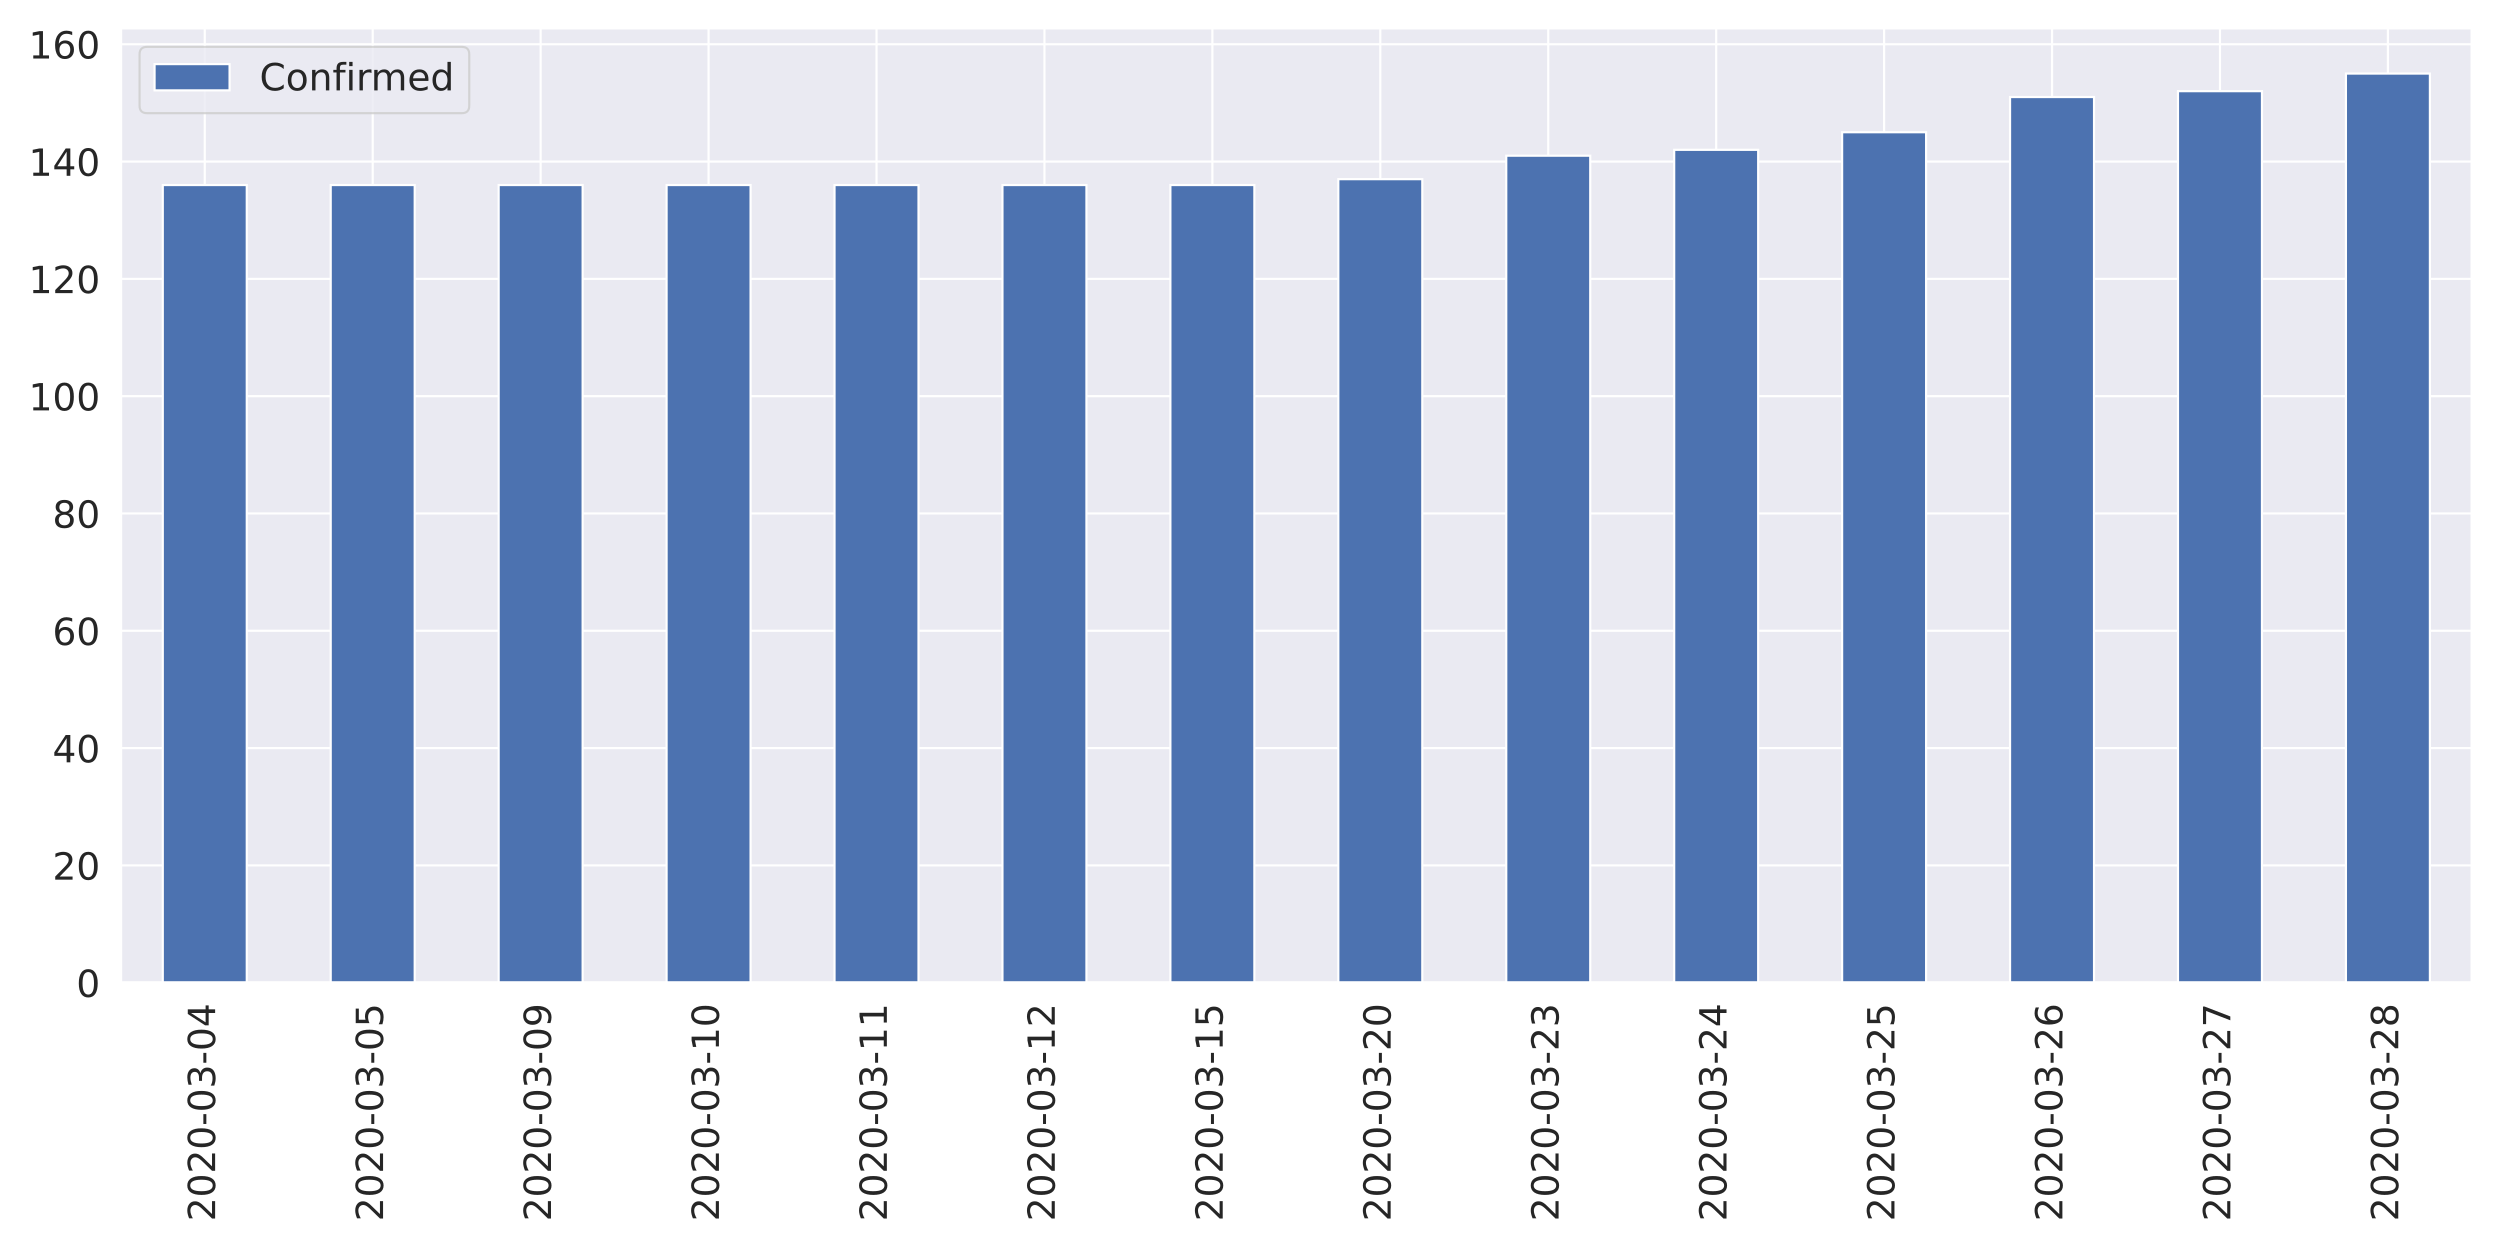
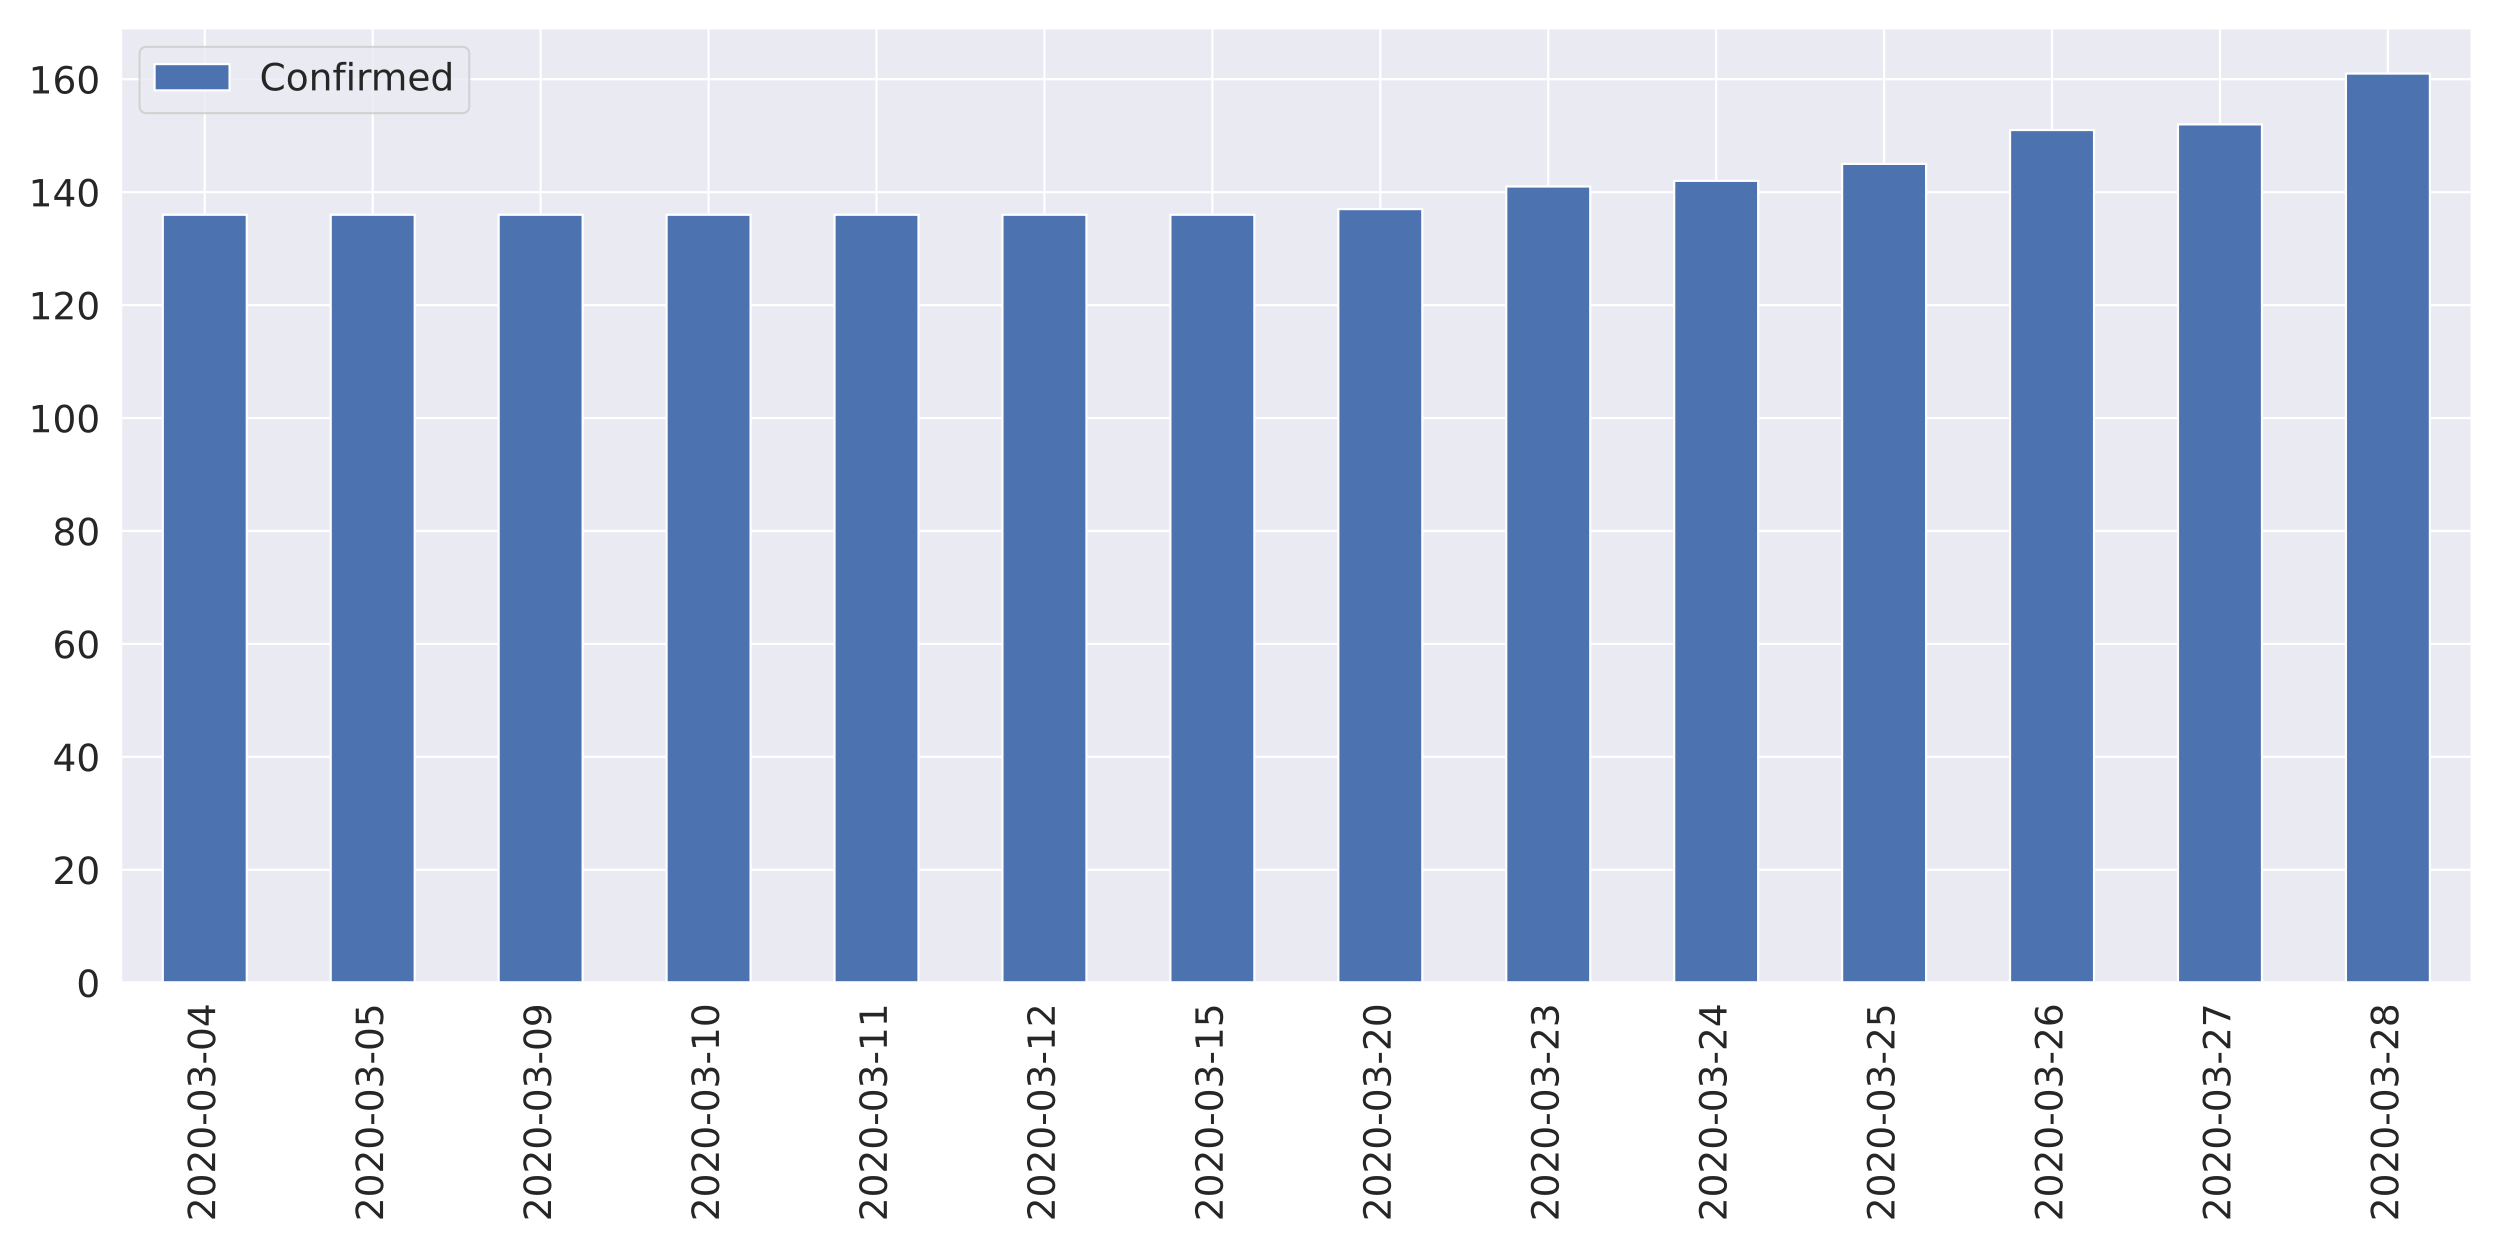
<svg xmlns="http://www.w3.org/2000/svg" xmlns:xlink="http://www.w3.org/1999/xlink" height="576pt" version="1.1" viewBox="0 0 1152 576" width="1152pt">
  <defs>
    <style type="text/css">
*{stroke-linecap:butt;stroke-linejoin:round;}
  </style>
  </defs>
  <g id="figure_1">
    <g id="patch_1">
      <path d="M 0 576  L 1152 576  L 1152 0  L 0 0  z " style="fill:#ffffff;" />
    </g>
    <g id="axes_1">
      <g id="patch_2">
        <path d="M 55.67 452.83  L 1139.04 452.83  L 1139.04 12.96  L 55.67 12.96  z " style="fill:#eaeaf2;" />
      </g>
      <g id="matplotlib.axis_1">
        <g id="xtick_1">
          <g id="line2d_1">
            <path clip-path="url(#p32ae984a57)" d="M 94.362 452.83  L 94.362 12.96  " style="fill:none;stroke:#ffffff;stroke-linecap:round;" />
          </g>
          <g id="text_1">
            <defs>
              <path d="M 19.188 8.297  L 53.609 8.297  L 53.609 0  L 7.328 0  L 7.328 8.297  Q 12.938 14.109 22.625 23.891  Q 32.328 33.688 34.812 36.531  Q 39.547 41.844 41.422 45.531  Q 43.312 49.219 43.312 52.781  Q 43.312 58.594 39.234 62.25  Q 35.156 65.922 28.609 65.922  Q 23.969 65.922 18.812 64.312  Q 13.672 62.703 7.812 59.422  L 7.812 69.391  Q 13.766 71.781 18.938 73  Q 24.125 74.219 28.422 74.219  Q 39.75 74.219 46.484 68.547  Q 53.219 62.891 53.219 53.422  Q 53.219 48.922 51.531 44.891  Q 49.859 40.875 45.406 35.406  Q 44.188 33.984 37.641 27.219  Q 31.109 20.453 19.188 8.297  z " id="DejaVuSans-50" />
              <path d="M 31.781 66.406  Q 24.172 66.406 20.328 58.906  Q 16.5 51.422 16.5 36.375  Q 16.5 21.391 20.328 13.891  Q 24.172 6.391 31.781 6.391  Q 39.453 6.391 43.281 13.891  Q 47.125 21.391 47.125 36.375  Q 47.125 51.422 43.281 58.906  Q 39.453 66.406 31.781 66.406  z M 31.781 74.219  Q 44.047 74.219 50.516 64.516  Q 56.984 54.828 56.984 36.375  Q 56.984 17.969 50.516 8.266  Q 44.047 -1.422 31.781 -1.422  Q 19.531 -1.422 13.062 8.266  Q 6.594 17.969 6.594 36.375  Q 6.594 54.828 13.062 64.516  Q 19.531 74.219 31.781 74.219  z " id="DejaVuSans-48" />
              <path d="M 4.891 31.391  L 31.203 31.391  L 31.203 23.391  L 4.891 23.391  z " id="DejaVuSans-45" />
              <path d="M 40.578 39.312  Q 47.656 37.797 51.625 33  Q 55.609 28.219 55.609 21.188  Q 55.609 10.406 48.188 4.484  Q 40.766 -1.422 27.094 -1.422  Q 22.516 -1.422 17.656 -0.516  Q 12.797 0.391 7.625 2.203  L 7.625 11.719  Q 11.719 9.328 16.594 8.109  Q 21.484 6.891 26.812 6.891  Q 36.078 6.891 40.938 10.547  Q 45.797 14.203 45.797 21.188  Q 45.797 27.641 41.281 31.266  Q 36.766 34.906 28.719 34.906  L 20.219 34.906  L 20.219 43.016  L 29.109 43.016  Q 36.375 43.016 40.234 45.922  Q 44.094 48.828 44.094 54.297  Q 44.094 59.906 40.109 62.906  Q 36.141 65.922 28.719 65.922  Q 24.656 65.922 20.016 65.031  Q 15.375 64.156 9.812 62.312  L 9.812 71.094  Q 15.438 72.656 20.344 73.438  Q 25.25 74.219 29.594 74.219  Q 40.828 74.219 47.359 69.109  Q 53.906 64.016 53.906 55.328  Q 53.906 49.266 50.438 45.094  Q 46.969 40.922 40.578 39.312  z " id="DejaVuSans-51" />
              <path d="M 37.797 64.312  L 12.891 25.391  L 37.797 25.391  z M 35.203 72.906  L 47.609 72.906  L 47.609 25.391  L 58.016 25.391  L 58.016 17.188  L 47.609 17.188  L 47.609 0  L 37.797 0  L 37.797 17.188  L 4.891 17.188  L 4.891 26.703  z " id="DejaVuSans-52" />
            </defs>
            <g style="fill:#262626;" transform="translate(99.12999 562.7538)rotate(-90)scale(0.1728 -0.1728)">
              <use xlink:href="#DejaVuSans-50" />
              <use x="63.623" xlink:href="#DejaVuSans-48" />
              <use x="127.246" xlink:href="#DejaVuSans-50" />
              <use x="190.869" xlink:href="#DejaVuSans-48" />
              <use x="254.492" xlink:href="#DejaVuSans-45" />
              <use x="290.576" xlink:href="#DejaVuSans-48" />
              <use x="354.199" xlink:href="#DejaVuSans-51" />
              <use x="417.822" xlink:href="#DejaVuSans-45" />
              <use x="453.906" xlink:href="#DejaVuSans-48" />
              <use x="517.529" xlink:href="#DejaVuSans-52" />
            </g>
          </g>
        </g>
        <g id="xtick_2">
          <g id="line2d_2">
            <path clip-path="url(#p32ae984a57)" d="M 171.745 452.83  L 171.745 12.96  " style="fill:none;stroke:#ffffff;stroke-linecap:round;" />
          </g>
          <g id="text_2">
            <defs>
              <path d="M 10.797 72.906  L 49.516 72.906  L 49.516 64.594  L 19.828 64.594  L 19.828 46.734  Q 21.969 47.469 24.109 47.828  Q 26.266 48.188 28.422 48.188  Q 40.625 48.188 47.75 41.5  Q 54.891 34.812 54.891 23.391  Q 54.891 11.625 47.562 5.094  Q 40.234 -1.422 26.906 -1.422  Q 22.312 -1.422 17.547 -0.641  Q 12.797 0.141 7.719 1.703  L 7.719 11.625  Q 12.109 9.234 16.797 8.062  Q 21.484 6.891 26.703 6.891  Q 35.156 6.891 40.078 11.328  Q 45.016 15.766 45.016 23.391  Q 45.016 31 40.078 35.438  Q 35.156 39.891 26.703 39.891  Q 22.75 39.891 18.812 39.016  Q 14.891 38.141 10.797 36.281  z " id="DejaVuSans-53" />
            </defs>
            <g style="fill:#262626;" transform="translate(176.5136 562.7538)rotate(-90)scale(0.1728 -0.1728)">
              <use xlink:href="#DejaVuSans-50" />
              <use x="63.623" xlink:href="#DejaVuSans-48" />
              <use x="127.246" xlink:href="#DejaVuSans-50" />
              <use x="190.869" xlink:href="#DejaVuSans-48" />
              <use x="254.492" xlink:href="#DejaVuSans-45" />
              <use x="290.576" xlink:href="#DejaVuSans-48" />
              <use x="354.199" xlink:href="#DejaVuSans-51" />
              <use x="417.822" xlink:href="#DejaVuSans-45" />
              <use x="453.906" xlink:href="#DejaVuSans-48" />
              <use x="517.529" xlink:href="#DejaVuSans-53" />
            </g>
          </g>
        </g>
        <g id="xtick_3">
          <g id="line2d_3">
            <path clip-path="url(#p32ae984a57)" d="M 249.129 452.83  L 249.129 12.96  " style="fill:none;stroke:#ffffff;stroke-linecap:round;" />
          </g>
          <g id="text_3">
            <defs>
              <path d="M 10.984 1.516  L 10.984 10.5  Q 14.703 8.734 18.5 7.812  Q 22.312 6.891 25.984 6.891  Q 35.75 6.891 40.891 13.453  Q 46.047 20.016 46.781 33.406  Q 43.953 29.203 39.594 26.953  Q 35.25 24.703 29.984 24.703  Q 19.047 24.703 12.672 31.312  Q 6.297 37.938 6.297 49.422  Q 6.297 60.641 12.938 67.422  Q 19.578 74.219 30.609 74.219  Q 43.266 74.219 49.922 64.516  Q 56.594 54.828 56.594 36.375  Q 56.594 19.141 48.406 8.859  Q 40.234 -1.422 26.422 -1.422  Q 22.703 -1.422 18.891 -0.688  Q 15.094 0.047 10.984 1.516  z M 30.609 32.422  Q 37.25 32.422 41.125 36.953  Q 45.016 41.5 45.016 49.422  Q 45.016 57.281 41.125 61.844  Q 37.25 66.406 30.609 66.406  Q 23.969 66.406 20.094 61.844  Q 16.219 57.281 16.219 49.422  Q 16.219 41.5 20.094 36.953  Q 23.969 32.422 30.609 32.422  z " id="DejaVuSans-57" />
            </defs>
            <g style="fill:#262626;" transform="translate(253.8971 562.7538)rotate(-90)scale(0.1728 -0.1728)">
              <use xlink:href="#DejaVuSans-50" />
              <use x="63.623" xlink:href="#DejaVuSans-48" />
              <use x="127.246" xlink:href="#DejaVuSans-50" />
              <use x="190.869" xlink:href="#DejaVuSans-48" />
              <use x="254.492" xlink:href="#DejaVuSans-45" />
              <use x="290.576" xlink:href="#DejaVuSans-48" />
              <use x="354.199" xlink:href="#DejaVuSans-51" />
              <use x="417.822" xlink:href="#DejaVuSans-45" />
              <use x="453.906" xlink:href="#DejaVuSans-48" />
              <use x="517.529" xlink:href="#DejaVuSans-57" />
            </g>
          </g>
        </g>
        <g id="xtick_4">
          <g id="line2d_4">
            <path clip-path="url(#p32ae984a57)" d="M 326.512 452.83  L 326.512 12.96  " style="fill:none;stroke:#ffffff;stroke-linecap:round;" />
          </g>
          <g id="text_4">
            <defs>
              <path d="M 12.406 8.297  L 28.516 8.297  L 28.516 63.922  L 10.984 60.406  L 10.984 69.391  L 28.422 72.906  L 38.281 72.906  L 38.281 8.297  L 54.391 8.297  L 54.391 0  L 12.406 0  z " id="DejaVuSans-49" />
            </defs>
            <g style="fill:#262626;" transform="translate(331.2807 562.7538)rotate(-90)scale(0.1728 -0.1728)">
              <use xlink:href="#DejaVuSans-50" />
              <use x="63.623" xlink:href="#DejaVuSans-48" />
              <use x="127.246" xlink:href="#DejaVuSans-50" />
              <use x="190.869" xlink:href="#DejaVuSans-48" />
              <use x="254.492" xlink:href="#DejaVuSans-45" />
              <use x="290.576" xlink:href="#DejaVuSans-48" />
              <use x="354.199" xlink:href="#DejaVuSans-51" />
              <use x="417.822" xlink:href="#DejaVuSans-45" />
              <use x="453.906" xlink:href="#DejaVuSans-49" />
              <use x="517.529" xlink:href="#DejaVuSans-48" />
            </g>
          </g>
        </g>
        <g id="xtick_5">
          <g id="line2d_5">
            <path clip-path="url(#p32ae984a57)" d="M 403.896 452.83  L 403.896 12.96  " style="fill:none;stroke:#ffffff;stroke-linecap:round;" />
          </g>
          <g id="text_5">
            <g style="fill:#262626;" transform="translate(408.6643 562.7538)rotate(-90)scale(0.1728 -0.1728)">
              <use xlink:href="#DejaVuSans-50" />
              <use x="63.623" xlink:href="#DejaVuSans-48" />
              <use x="127.246" xlink:href="#DejaVuSans-50" />
              <use x="190.869" xlink:href="#DejaVuSans-48" />
              <use x="254.492" xlink:href="#DejaVuSans-45" />
              <use x="290.576" xlink:href="#DejaVuSans-48" />
              <use x="354.199" xlink:href="#DejaVuSans-51" />
              <use x="417.822" xlink:href="#DejaVuSans-45" />
              <use x="453.906" xlink:href="#DejaVuSans-49" />
              <use x="517.529" xlink:href="#DejaVuSans-49" />
            </g>
          </g>
        </g>
        <g id="xtick_6">
          <g id="line2d_6">
            <path clip-path="url(#p32ae984a57)" d="M 481.28 452.83  L 481.28 12.96  " style="fill:none;stroke:#ffffff;stroke-linecap:round;" />
          </g>
          <g id="text_6">
            <g style="fill:#262626;" transform="translate(486.0478 562.7538)rotate(-90)scale(0.1728 -0.1728)">
              <use xlink:href="#DejaVuSans-50" />
              <use x="63.623" xlink:href="#DejaVuSans-48" />
              <use x="127.246" xlink:href="#DejaVuSans-50" />
              <use x="190.869" xlink:href="#DejaVuSans-48" />
              <use x="254.492" xlink:href="#DejaVuSans-45" />
              <use x="290.576" xlink:href="#DejaVuSans-48" />
              <use x="354.199" xlink:href="#DejaVuSans-51" />
              <use x="417.822" xlink:href="#DejaVuSans-45" />
              <use x="453.906" xlink:href="#DejaVuSans-49" />
              <use x="517.529" xlink:href="#DejaVuSans-50" />
            </g>
          </g>
        </g>
        <g id="xtick_7">
          <g id="line2d_7">
            <path clip-path="url(#p32ae984a57)" d="M 558.663 452.83  L 558.663 12.96  " style="fill:none;stroke:#ffffff;stroke-linecap:round;" />
          </g>
          <g id="text_7">
            <g style="fill:#262626;" transform="translate(563.4314 562.7538)rotate(-90)scale(0.1728 -0.1728)">
              <use xlink:href="#DejaVuSans-50" />
              <use x="63.623" xlink:href="#DejaVuSans-48" />
              <use x="127.246" xlink:href="#DejaVuSans-50" />
              <use x="190.869" xlink:href="#DejaVuSans-48" />
              <use x="254.492" xlink:href="#DejaVuSans-45" />
              <use x="290.576" xlink:href="#DejaVuSans-48" />
              <use x="354.199" xlink:href="#DejaVuSans-51" />
              <use x="417.822" xlink:href="#DejaVuSans-45" />
              <use x="453.906" xlink:href="#DejaVuSans-49" />
              <use x="517.529" xlink:href="#DejaVuSans-53" />
            </g>
          </g>
        </g>
        <g id="xtick_8">
          <g id="line2d_8">
            <path clip-path="url(#p32ae984a57)" d="M 636.047 452.83  L 636.047 12.96  " style="fill:none;stroke:#ffffff;stroke-linecap:round;" />
          </g>
          <g id="text_8">
            <g style="fill:#262626;" transform="translate(640.815 562.7538)rotate(-90)scale(0.1728 -0.1728)">
              <use xlink:href="#DejaVuSans-50" />
              <use x="63.623" xlink:href="#DejaVuSans-48" />
              <use x="127.246" xlink:href="#DejaVuSans-50" />
              <use x="190.869" xlink:href="#DejaVuSans-48" />
              <use x="254.492" xlink:href="#DejaVuSans-45" />
              <use x="290.576" xlink:href="#DejaVuSans-48" />
              <use x="354.199" xlink:href="#DejaVuSans-51" />
              <use x="417.822" xlink:href="#DejaVuSans-45" />
              <use x="453.906" xlink:href="#DejaVuSans-50" />
              <use x="517.529" xlink:href="#DejaVuSans-48" />
            </g>
          </g>
        </g>
        <g id="xtick_9">
          <g id="line2d_9">
            <path clip-path="url(#p32ae984a57)" d="M 713.43 452.83  L 713.43 12.96  " style="fill:none;stroke:#ffffff;stroke-linecap:round;" />
          </g>
          <g id="text_9">
            <g style="fill:#262626;" transform="translate(718.1986 562.7538)rotate(-90)scale(0.1728 -0.1728)">
              <use xlink:href="#DejaVuSans-50" />
              <use x="63.623" xlink:href="#DejaVuSans-48" />
              <use x="127.246" xlink:href="#DejaVuSans-50" />
              <use x="190.869" xlink:href="#DejaVuSans-48" />
              <use x="254.492" xlink:href="#DejaVuSans-45" />
              <use x="290.576" xlink:href="#DejaVuSans-48" />
              <use x="354.199" xlink:href="#DejaVuSans-51" />
              <use x="417.822" xlink:href="#DejaVuSans-45" />
              <use x="453.906" xlink:href="#DejaVuSans-50" />
              <use x="517.529" xlink:href="#DejaVuSans-51" />
            </g>
          </g>
        </g>
        <g id="xtick_10">
          <g id="line2d_10">
            <path clip-path="url(#p32ae984a57)" d="M 790.814 452.83  L 790.814 12.96  " style="fill:none;stroke:#ffffff;stroke-linecap:round;" />
          </g>
          <g id="text_10">
            <g style="fill:#262626;" transform="translate(795.5821 562.7538)rotate(-90)scale(0.1728 -0.1728)">
              <use xlink:href="#DejaVuSans-50" />
              <use x="63.623" xlink:href="#DejaVuSans-48" />
              <use x="127.246" xlink:href="#DejaVuSans-50" />
              <use x="190.869" xlink:href="#DejaVuSans-48" />
              <use x="254.492" xlink:href="#DejaVuSans-45" />
              <use x="290.576" xlink:href="#DejaVuSans-48" />
              <use x="354.199" xlink:href="#DejaVuSans-51" />
              <use x="417.822" xlink:href="#DejaVuSans-45" />
              <use x="453.906" xlink:href="#DejaVuSans-50" />
              <use x="517.529" xlink:href="#DejaVuSans-52" />
            </g>
          </g>
        </g>
        <g id="xtick_11">
          <g id="line2d_11">
            <path clip-path="url(#p32ae984a57)" d="M 868.197 452.83  L 868.197 12.96  " style="fill:none;stroke:#ffffff;stroke-linecap:round;" />
          </g>
          <g id="text_11">
            <g style="fill:#262626;" transform="translate(872.9657 562.7538)rotate(-90)scale(0.1728 -0.1728)">
              <use xlink:href="#DejaVuSans-50" />
              <use x="63.623" xlink:href="#DejaVuSans-48" />
              <use x="127.246" xlink:href="#DejaVuSans-50" />
              <use x="190.869" xlink:href="#DejaVuSans-48" />
              <use x="254.492" xlink:href="#DejaVuSans-45" />
              <use x="290.576" xlink:href="#DejaVuSans-48" />
              <use x="354.199" xlink:href="#DejaVuSans-51" />
              <use x="417.822" xlink:href="#DejaVuSans-45" />
              <use x="453.906" xlink:href="#DejaVuSans-50" />
              <use x="517.529" xlink:href="#DejaVuSans-53" />
            </g>
          </g>
        </g>
        <g id="xtick_12">
          <g id="line2d_12">
            <path clip-path="url(#p32ae984a57)" d="M 945.581 452.83  L 945.581 12.96  " style="fill:none;stroke:#ffffff;stroke-linecap:round;" />
          </g>
          <g id="text_12">
            <defs>
              <path d="M 33.016 40.375  Q 26.375 40.375 22.484 35.828  Q 18.609 31.297 18.609 23.391  Q 18.609 15.531 22.484 10.953  Q 26.375 6.391 33.016 6.391  Q 39.656 6.391 43.531 10.953  Q 47.406 15.531 47.406 23.391  Q 47.406 31.297 43.531 35.828  Q 39.656 40.375 33.016 40.375  z M 52.594 71.297  L 52.594 62.312  Q 48.875 64.062 45.094 64.984  Q 41.312 65.922 37.594 65.922  Q 27.828 65.922 22.672 59.328  Q 17.531 52.734 16.797 39.406  Q 19.672 43.656 24.016 45.922  Q 28.375 48.188 33.594 48.188  Q 44.578 48.188 50.953 41.516  Q 57.328 34.859 57.328 23.391  Q 57.328 12.156 50.688 5.359  Q 44.047 -1.422 33.016 -1.422  Q 20.359 -1.422 13.672 8.266  Q 6.984 17.969 6.984 36.375  Q 6.984 53.656 15.188 63.938  Q 23.391 74.219 37.203 74.219  Q 40.922 74.219 44.703 73.484  Q 48.484 72.75 52.594 71.297  z " id="DejaVuSans-54" />
            </defs>
            <g style="fill:#262626;" transform="translate(950.3493 562.7538)rotate(-90)scale(0.1728 -0.1728)">
              <use xlink:href="#DejaVuSans-50" />
              <use x="63.623" xlink:href="#DejaVuSans-48" />
              <use x="127.246" xlink:href="#DejaVuSans-50" />
              <use x="190.869" xlink:href="#DejaVuSans-48" />
              <use x="254.492" xlink:href="#DejaVuSans-45" />
              <use x="290.576" xlink:href="#DejaVuSans-48" />
              <use x="354.199" xlink:href="#DejaVuSans-51" />
              <use x="417.822" xlink:href="#DejaVuSans-45" />
              <use x="453.906" xlink:href="#DejaVuSans-50" />
              <use x="517.529" xlink:href="#DejaVuSans-54" />
            </g>
          </g>
        </g>
        <g id="xtick_13">
          <g id="line2d_13">
            <path clip-path="url(#p32ae984a57)" d="M 1022.965 452.83  L 1022.965 12.96  " style="fill:none;stroke:#ffffff;stroke-linecap:round;" />
          </g>
          <g id="text_13">
            <defs>
              <path d="M 8.203 72.906  L 55.078 72.906  L 55.078 68.703  L 28.609 0  L 18.312 0  L 43.219 64.594  L 8.203 64.594  z " id="DejaVuSans-55" />
            </defs>
            <g style="fill:#262626;" transform="translate(1027.733 562.7538)rotate(-90)scale(0.1728 -0.1728)">
              <use xlink:href="#DejaVuSans-50" />
              <use x="63.623" xlink:href="#DejaVuSans-48" />
              <use x="127.246" xlink:href="#DejaVuSans-50" />
              <use x="190.869" xlink:href="#DejaVuSans-48" />
              <use x="254.492" xlink:href="#DejaVuSans-45" />
              <use x="290.576" xlink:href="#DejaVuSans-48" />
              <use x="354.199" xlink:href="#DejaVuSans-51" />
              <use x="417.822" xlink:href="#DejaVuSans-45" />
              <use x="453.906" xlink:href="#DejaVuSans-50" />
              <use x="517.529" xlink:href="#DejaVuSans-55" />
            </g>
          </g>
        </g>
        <g id="xtick_14">
          <g id="line2d_14">
            <path clip-path="url(#p32ae984a57)" d="M 1100.348 452.83  L 1100.348 12.96  " style="fill:none;stroke:#ffffff;stroke-linecap:round;" />
          </g>
          <g id="text_14">
            <defs>
              <path d="M 31.781 34.625  Q 24.75 34.625 20.719 30.859  Q 16.703 27.094 16.703 20.516  Q 16.703 13.922 20.719 10.156  Q 24.75 6.391 31.781 6.391  Q 38.812 6.391 42.859 10.172  Q 46.922 13.969 46.922 20.516  Q 46.922 27.094 42.891 30.859  Q 38.875 34.625 31.781 34.625  z M 21.922 38.812  Q 15.578 40.375 12.031 44.719  Q 8.5 49.078 8.5 55.328  Q 8.5 64.062 14.719 69.141  Q 20.953 74.219 31.781 74.219  Q 42.672 74.219 48.875 69.141  Q 55.078 64.062 55.078 55.328  Q 55.078 49.078 51.531 44.719  Q 48 40.375 41.703 38.812  Q 48.828 37.156 52.797 32.312  Q 56.781 27.484 56.781 20.516  Q 56.781 9.906 50.312 4.234  Q 43.844 -1.422 31.781 -1.422  Q 19.734 -1.422 13.25 4.234  Q 6.781 9.906 6.781 20.516  Q 6.781 27.484 10.781 32.312  Q 14.797 37.156 21.922 38.812  z M 18.312 54.391  Q 18.312 48.734 21.844 45.562  Q 25.391 42.391 31.781 42.391  Q 38.141 42.391 41.719 45.562  Q 45.312 48.734 45.312 54.391  Q 45.312 60.062 41.719 63.234  Q 38.141 66.406 31.781 66.406  Q 25.391 66.406 21.844 63.234  Q 18.312 60.062 18.312 54.391  z " id="DejaVuSans-56" />
            </defs>
            <g style="fill:#262626;" transform="translate(1105.116 562.7538)rotate(-90)scale(0.1728 -0.1728)">
              <use xlink:href="#DejaVuSans-50" />
              <use x="63.623" xlink:href="#DejaVuSans-48" />
              <use x="127.246" xlink:href="#DejaVuSans-50" />
              <use x="190.869" xlink:href="#DejaVuSans-48" />
              <use x="254.492" xlink:href="#DejaVuSans-45" />
              <use x="290.576" xlink:href="#DejaVuSans-48" />
              <use x="354.199" xlink:href="#DejaVuSans-51" />
              <use x="417.822" xlink:href="#DejaVuSans-45" />
              <use x="453.906" xlink:href="#DejaVuSans-50" />
              <use x="517.529" xlink:href="#DejaVuSans-56" />
            </g>
          </g>
        </g>
      </g>
      <g id="matplotlib.axis_2">
        <g id="ytick_1">
          <g id="line2d_15">
            <path clip-path="url(#p32ae984a57)" d="M 55.67 452.83  L 1139.04 452.83  " style="fill:none;stroke:#ffffff;stroke-linecap:round;" />
          </g>
          <g id="text_15">
            <g style="fill:#262626;" transform="translate(35.1756 459.3951)scale(0.1728 -0.1728)">
              <use xlink:href="#DejaVuSans-48" />
            </g>
          </g>
        </g>
        <g id="ytick_2">
          <g id="line2d_16">
-             <path clip-path="url(#p32ae984a57)" d="M 55.67 398.775  L 1139.04 398.775  " style="fill:none;stroke:#ffffff;stroke-linecap:round;" />
+             <path clip-path="url(#p32ae984a57)" d="M 55.67 400.79  L 1139.04 400.79  " style="fill:none;stroke:#ffffff;stroke-linecap:round;" />
          </g>
          <g id="text_16">
-             <g style="fill:#262626;" transform="translate(24.1812 405.3404)scale(0.1728 -0.1728)">
+             <g style="fill:#262626;" transform="translate(24.1812 407.3548)scale(0.1728 -0.1728)">
              <use xlink:href="#DejaVuSans-50" />
              <use x="63.623" xlink:href="#DejaVuSans-48" />
            </g>
          </g>
        </g>
        <g id="ytick_3">
          <g id="line2d_17">
-             <path clip-path="url(#p32ae984a57)" d="M 55.67 344.721  L 1139.04 344.721  " style="fill:none;stroke:#ffffff;stroke-linecap:round;" />
+             <path clip-path="url(#p32ae984a57)" d="M 55.67 348.75  L 1139.04 348.75  " style="fill:none;stroke:#ffffff;stroke-linecap:round;" />
          </g>
          <g id="text_17">
-             <g style="fill:#262626;" transform="translate(24.1812 351.2857)scale(0.1728 -0.1728)">
+             <g style="fill:#262626;" transform="translate(24.1812 355.3146)scale(0.1728 -0.1728)">
              <use xlink:href="#DejaVuSans-52" />
              <use x="63.623" xlink:href="#DejaVuSans-48" />
            </g>
          </g>
        </g>
        <g id="ytick_4">
          <g id="line2d_18">
-             <path clip-path="url(#p32ae984a57)" d="M 55.67 290.666  L 1139.04 290.666  " style="fill:none;stroke:#ffffff;stroke-linecap:round;" />
+             <path clip-path="url(#p32ae984a57)" d="M 55.67 296.709  L 1139.04 296.709  " style="fill:none;stroke:#ffffff;stroke-linecap:round;" />
          </g>
          <g id="text_18">
-             <g style="fill:#262626;" transform="translate(24.1812 297.231)scale(0.1728 -0.1728)">
+             <g style="fill:#262626;" transform="translate(24.1812 303.2744)scale(0.1728 -0.1728)">
              <use xlink:href="#DejaVuSans-54" />
              <use x="63.623" xlink:href="#DejaVuSans-48" />
            </g>
          </g>
        </g>
        <g id="ytick_5">
          <g id="line2d_19">
-             <path clip-path="url(#p32ae984a57)" d="M 55.67 236.611  L 1139.04 236.611  " style="fill:none;stroke:#ffffff;stroke-linecap:round;" />
+             <path clip-path="url(#p32ae984a57)" d="M 55.67 244.669  L 1139.04 244.669  " style="fill:none;stroke:#ffffff;stroke-linecap:round;" />
          </g>
          <g id="text_19">
-             <g style="fill:#262626;" transform="translate(24.1812 243.1763)scale(0.1728 -0.1728)">
+             <g style="fill:#262626;" transform="translate(24.1812 251.2342)scale(0.1728 -0.1728)">
              <use xlink:href="#DejaVuSans-56" />
              <use x="63.623" xlink:href="#DejaVuSans-48" />
            </g>
          </g>
        </g>
        <g id="ytick_6">
          <g id="line2d_20">
-             <path clip-path="url(#p32ae984a57)" d="M 55.67 182.557  L 1139.04 182.557  " style="fill:none;stroke:#ffffff;stroke-linecap:round;" />
+             <path clip-path="url(#p32ae984a57)" d="M 55.67 192.629  L 1139.04 192.629  " style="fill:none;stroke:#ffffff;stroke-linecap:round;" />
          </g>
          <g id="text_20">
-             <g style="fill:#262626;" transform="translate(13.1868 189.1216)scale(0.1728 -0.1728)">
+             <g style="fill:#262626;" transform="translate(13.1868 199.1939)scale(0.1728 -0.1728)">
              <use xlink:href="#DejaVuSans-49" />
              <use x="63.623" xlink:href="#DejaVuSans-48" />
              <use x="127.246" xlink:href="#DejaVuSans-48" />
            </g>
          </g>
        </g>
        <g id="ytick_7">
          <g id="line2d_21">
-             <path clip-path="url(#p32ae984a57)" d="M 55.67 128.502  L 1139.04 128.502  " style="fill:none;stroke:#ffffff;stroke-linecap:round;" />
+             <path clip-path="url(#p32ae984a57)" d="M 55.67 140.589  L 1139.04 140.589  " style="fill:none;stroke:#ffffff;stroke-linecap:round;" />
          </g>
          <g id="text_21">
-             <g style="fill:#262626;" transform="translate(13.1868 135.0669)scale(0.1728 -0.1728)">
+             <g style="fill:#262626;" transform="translate(13.1868 147.1537)scale(0.1728 -0.1728)">
              <use xlink:href="#DejaVuSans-49" />
              <use x="63.623" xlink:href="#DejaVuSans-50" />
              <use x="127.246" xlink:href="#DejaVuSans-48" />
            </g>
          </g>
        </g>
        <g id="ytick_8">
          <g id="line2d_22">
-             <path clip-path="url(#p32ae984a57)" d="M 55.67 74.447  L 1139.04 74.447  " style="fill:none;stroke:#ffffff;stroke-linecap:round;" />
+             <path clip-path="url(#p32ae984a57)" d="M 55.67 88.548  L 1139.04 88.548  " style="fill:none;stroke:#ffffff;stroke-linecap:round;" />
          </g>
          <g id="text_22">
-             <g style="fill:#262626;" transform="translate(13.1868 81.01225)scale(0.1728 -0.1728)">
+             <g style="fill:#262626;" transform="translate(13.1868 95.11348)scale(0.1728 -0.1728)">
              <use xlink:href="#DejaVuSans-49" />
              <use x="63.623" xlink:href="#DejaVuSans-52" />
              <use x="127.246" xlink:href="#DejaVuSans-48" />
            </g>
          </g>
        </g>
        <g id="ytick_9">
          <g id="line2d_23">
-             <path clip-path="url(#p32ae984a57)" d="M 55.67 20.393  L 1139.04 20.393  " style="fill:none;stroke:#ffffff;stroke-linecap:round;" />
+             <path clip-path="url(#p32ae984a57)" d="M 55.67 36.508  L 1139.04 36.508  " style="fill:none;stroke:#ffffff;stroke-linecap:round;" />
          </g>
          <g id="text_23">
-             <g style="fill:#262626;" transform="translate(13.1868 26.95757)scale(0.1728 -0.1728)">
+             <g style="fill:#262626;" transform="translate(13.1868 43.07325)scale(0.1728 -0.1728)">
              <use xlink:href="#DejaVuSans-49" />
              <use x="63.623" xlink:href="#DejaVuSans-54" />
              <use x="127.246" xlink:href="#DejaVuSans-48" />
            </g>
          </g>
        </g>
      </g>
      <g id="patch_3">
-         <path clip-path="url(#p32ae984a57)" d="M 75.016 452.83  L 113.708 452.83  L 113.708 85.258  L 75.016 85.258  z " style="fill:#4c72b0;stroke:#ffffff;stroke-linejoin:miter;" />
+         <path clip-path="url(#p32ae984a57)" d="M 75.016 452.83  L 113.708 452.83  L 113.708 98.956  L 75.016 98.956  z " style="fill:#4c72b0;stroke:#ffffff;stroke-linejoin:miter;" />
      </g>
      <g id="patch_4">
-         <path clip-path="url(#p32ae984a57)" d="M 152.399 452.83  L 191.091 452.83  L 191.091 85.258  L 152.399 85.258  z " style="fill:#4c72b0;stroke:#ffffff;stroke-linejoin:miter;" />
+         <path clip-path="url(#p32ae984a57)" d="M 152.399 452.83  L 191.091 452.83  L 191.091 98.956  L 152.399 98.956  z " style="fill:#4c72b0;stroke:#ffffff;stroke-linejoin:miter;" />
      </g>
      <g id="patch_5">
-         <path clip-path="url(#p32ae984a57)" d="M 229.783 452.83  L 268.475 452.83  L 268.475 85.258  L 229.783 85.258  z " style="fill:#4c72b0;stroke:#ffffff;stroke-linejoin:miter;" />
+         <path clip-path="url(#p32ae984a57)" d="M 229.783 452.83  L 268.475 452.83  L 268.475 98.956  L 229.783 98.956  z " style="fill:#4c72b0;stroke:#ffffff;stroke-linejoin:miter;" />
      </g>
      <g id="patch_6">
-         <path clip-path="url(#p32ae984a57)" d="M 307.167 452.83  L 345.858 452.83  L 345.858 85.258  L 307.167 85.258  z " style="fill:#4c72b0;stroke:#ffffff;stroke-linejoin:miter;" />
+         <path clip-path="url(#p32ae984a57)" d="M 307.167 452.83  L 345.858 452.83  L 345.858 98.956  L 307.167 98.956  z " style="fill:#4c72b0;stroke:#ffffff;stroke-linejoin:miter;" />
      </g>
      <g id="patch_7">
-         <path clip-path="url(#p32ae984a57)" d="M 384.55 452.83  L 423.242 452.83  L 423.242 85.258  L 384.55 85.258  z " style="fill:#4c72b0;stroke:#ffffff;stroke-linejoin:miter;" />
+         <path clip-path="url(#p32ae984a57)" d="M 384.55 452.83  L 423.242 452.83  L 423.242 98.956  L 384.55 98.956  z " style="fill:#4c72b0;stroke:#ffffff;stroke-linejoin:miter;" />
      </g>
      <g id="patch_8">
-         <path clip-path="url(#p32ae984a57)" d="M 461.934 452.83  L 500.626 452.83  L 500.626 85.258  L 461.934 85.258  z " style="fill:#4c72b0;stroke:#ffffff;stroke-linejoin:miter;" />
+         <path clip-path="url(#p32ae984a57)" d="M 461.934 452.83  L 500.626 452.83  L 500.626 98.956  L 461.934 98.956  z " style="fill:#4c72b0;stroke:#ffffff;stroke-linejoin:miter;" />
      </g>
      <g id="patch_9">
-         <path clip-path="url(#p32ae984a57)" d="M 539.317 452.83  L 578.009 452.83  L 578.009 85.258  L 539.317 85.258  z " style="fill:#4c72b0;stroke:#ffffff;stroke-linejoin:miter;" />
+         <path clip-path="url(#p32ae984a57)" d="M 539.317 452.83  L 578.009 452.83  L 578.009 98.956  L 539.317 98.956  z " style="fill:#4c72b0;stroke:#ffffff;stroke-linejoin:miter;" />
      </g>
      <g id="patch_10">
-         <path clip-path="url(#p32ae984a57)" d="M 616.701 452.83  L 655.393 452.83  L 655.393 82.555  L 616.701 82.555  z " style="fill:#4c72b0;stroke:#ffffff;stroke-linejoin:miter;" />
+         <path clip-path="url(#p32ae984a57)" d="M 616.701 452.83  L 655.393 452.83  L 655.393 96.354  L 616.701 96.354  z " style="fill:#4c72b0;stroke:#ffffff;stroke-linejoin:miter;" />
      </g>
      <g id="patch_11">
-         <path clip-path="url(#p32ae984a57)" d="M 694.084 452.83  L 732.776 452.83  L 732.776 71.744  L 694.084 71.744  z " style="fill:#4c72b0;stroke:#ffffff;stroke-linejoin:miter;" />
+         <path clip-path="url(#p32ae984a57)" d="M 694.084 452.83  L 732.776 452.83  L 732.776 85.946  L 694.084 85.946  z " style="fill:#4c72b0;stroke:#ffffff;stroke-linejoin:miter;" />
      </g>
      <g id="patch_12">
-         <path clip-path="url(#p32ae984a57)" d="M 771.468 452.83  L 810.16 452.83  L 810.16 69.042  L 771.468 69.042  z " style="fill:#4c72b0;stroke:#ffffff;stroke-linejoin:miter;" />
+         <path clip-path="url(#p32ae984a57)" d="M 771.468 452.83  L 810.16 452.83  L 810.16 83.344  L 771.468 83.344  z " style="fill:#4c72b0;stroke:#ffffff;stroke-linejoin:miter;" />
      </g>
      <g id="patch_13">
-         <path clip-path="url(#p32ae984a57)" d="M 848.852 452.83  L 887.543 452.83  L 887.543 60.934  L 848.852 60.934  z " style="fill:#4c72b0;stroke:#ffffff;stroke-linejoin:miter;" />
+         <path clip-path="url(#p32ae984a57)" d="M 848.852 452.83  L 887.543 452.83  L 887.543 75.538  L 848.852 75.538  z " style="fill:#4c72b0;stroke:#ffffff;stroke-linejoin:miter;" />
      </g>
      <g id="patch_14">
-         <path clip-path="url(#p32ae984a57)" d="M 926.235 452.83  L 964.927 452.83  L 964.927 44.717  L 926.235 44.717  z " style="fill:#4c72b0;stroke:#ffffff;stroke-linejoin:miter;" />
+         <path clip-path="url(#p32ae984a57)" d="M 926.235 452.83  L 964.927 452.83  L 964.927 59.926  L 926.235 59.926  z " style="fill:#4c72b0;stroke:#ffffff;stroke-linejoin:miter;" />
      </g>
      <g id="patch_15">
-         <path clip-path="url(#p32ae984a57)" d="M 1003.619 452.83  L 1042.311 452.83  L 1042.311 42.014  L 1003.619 42.014  z " style="fill:#4c72b0;stroke:#ffffff;stroke-linejoin:miter;" />
+         <path clip-path="url(#p32ae984a57)" d="M 1003.619 452.83  L 1042.311 452.83  L 1042.311 57.324  L 1003.619 57.324  z " style="fill:#4c72b0;stroke:#ffffff;stroke-linejoin:miter;" />
      </g>
      <g id="patch_16">
        <path clip-path="url(#p32ae984a57)" d="M 1081.002 452.83  L 1119.694 452.83  L 1119.694 33.906  L 1081.002 33.906  z " style="fill:#4c72b0;stroke:#ffffff;stroke-linejoin:miter;" />
      </g>
      <g id="patch_17">
        <path d="M 55.67 452.83  L 55.67 12.96  " style="fill:none;stroke:#ffffff;stroke-linecap:square;stroke-linejoin:miter;stroke-width:1.25;" />
      </g>
      <g id="patch_18">
        <path d="M 1139.04 452.83  L 1139.04 12.96  " style="fill:none;stroke:#ffffff;stroke-linecap:square;stroke-linejoin:miter;stroke-width:1.25;" />
      </g>
      <g id="patch_19">
        <path d="M 55.67 452.83  L 1139.04 452.83  " style="fill:none;stroke:#ffffff;stroke-linecap:square;stroke-linejoin:miter;stroke-width:1.25;" />
      </g>
      <g id="patch_20">
        <path d="M 55.67 12.96  L 1139.04 12.96  " style="fill:none;stroke:#ffffff;stroke-linecap:square;stroke-linejoin:miter;stroke-width:1.25;" />
      </g>
      <g id="legend_1">
        <g id="patch_21">
          <path d="M 67.766 52.148  L 212.772 52.148  Q 216.228 52.148 216.228 48.692  L 216.228 25.056  Q 216.228 21.6 212.772 21.6  L 67.766 21.6  Q 64.31 21.6 64.31 25.056  L 64.31 48.692  Q 64.31 52.148 67.766 52.148  z " style="fill:#eaeaf2;opacity:0.8;stroke:#cccccc;stroke-linejoin:miter;" />
        </g>
        <g id="patch_22">
          <path d="M 71.222 41.642  L 105.782 41.642  L 105.782 29.546  L 71.222 29.546  z " style="fill:#4c72b0;stroke:#ffffff;stroke-linejoin:miter;" />
        </g>
        <g id="text_24">
          <defs>
            <path d="M 64.406 67.281  L 64.406 56.891  Q 59.422 61.531 53.781 63.812  Q 48.141 66.109 41.797 66.109  Q 29.297 66.109 22.656 58.469  Q 16.016 50.828 16.016 36.375  Q 16.016 21.969 22.656 14.328  Q 29.297 6.688 41.797 6.688  Q 48.141 6.688 53.781 8.984  Q 59.422 11.281 64.406 15.922  L 64.406 5.609  Q 59.234 2.094 53.438 0.328  Q 47.656 -1.422 41.219 -1.422  Q 24.656 -1.422 15.125 8.703  Q 5.609 18.844 5.609 36.375  Q 5.609 53.953 15.125 64.078  Q 24.656 74.219 41.219 74.219  Q 47.75 74.219 53.531 72.484  Q 59.328 70.75 64.406 67.281  z " id="DejaVuSans-67" />
            <path d="M 30.609 48.391  Q 23.391 48.391 19.188 42.75  Q 14.984 37.109 14.984 27.297  Q 14.984 17.484 19.156 11.844  Q 23.344 6.203 30.609 6.203  Q 37.797 6.203 41.984 11.859  Q 46.188 17.531 46.188 27.297  Q 46.188 37.016 41.984 42.703  Q 37.797 48.391 30.609 48.391  z M 30.609 56  Q 42.328 56 49.016 48.375  Q 55.719 40.766 55.719 27.297  Q 55.719 13.875 49.016 6.219  Q 42.328 -1.422 30.609 -1.422  Q 18.844 -1.422 12.172 6.219  Q 5.516 13.875 5.516 27.297  Q 5.516 40.766 12.172 48.375  Q 18.844 56 30.609 56  z " id="DejaVuSans-111" />
            <path d="M 54.891 33.016  L 54.891 0  L 45.906 0  L 45.906 32.719  Q 45.906 40.484 42.875 44.328  Q 39.844 48.188 33.797 48.188  Q 26.516 48.188 22.312 43.547  Q 18.109 38.922 18.109 30.906  L 18.109 0  L 9.078 0  L 9.078 54.688  L 18.109 54.688  L 18.109 46.188  Q 21.344 51.125 25.703 53.562  Q 30.078 56 35.797 56  Q 45.219 56 50.047 50.172  Q 54.891 44.344 54.891 33.016  z " id="DejaVuSans-110" />
            <path d="M 37.109 75.984  L 37.109 68.5  L 28.516 68.5  Q 23.688 68.5 21.797 66.547  Q 19.922 64.594 19.922 59.516  L 19.922 54.688  L 34.719 54.688  L 34.719 47.703  L 19.922 47.703  L 19.922 0  L 10.891 0  L 10.891 47.703  L 2.297 47.703  L 2.297 54.688  L 10.891 54.688  L 10.891 58.5  Q 10.891 67.625 15.141 71.797  Q 19.391 75.984 28.609 75.984  z " id="DejaVuSans-102" />
            <path d="M 9.422 54.688  L 18.406 54.688  L 18.406 0  L 9.422 0  z M 9.422 75.984  L 18.406 75.984  L 18.406 64.594  L 9.422 64.594  z " id="DejaVuSans-105" />
            <path d="M 41.109 46.297  Q 39.594 47.172 37.812 47.578  Q 36.031 48 33.891 48  Q 26.266 48 22.188 43.047  Q 18.109 38.094 18.109 28.812  L 18.109 0  L 9.078 0  L 9.078 54.688  L 18.109 54.688  L 18.109 46.188  Q 20.953 51.172 25.484 53.578  Q 30.031 56 36.531 56  Q 37.453 56 38.578 55.875  Q 39.703 55.766 41.062 55.516  z " id="DejaVuSans-114" />
            <path d="M 52 44.188  Q 55.375 50.25 60.062 53.125  Q 64.75 56 71.094 56  Q 79.641 56 84.281 50.016  Q 88.922 44.047 88.922 33.016  L 88.922 0  L 79.891 0  L 79.891 32.719  Q 79.891 40.578 77.094 44.375  Q 74.312 48.188 68.609 48.188  Q 61.625 48.188 57.562 43.547  Q 53.516 38.922 53.516 30.906  L 53.516 0  L 44.484 0  L 44.484 32.719  Q 44.484 40.625 41.703 44.406  Q 38.922 48.188 33.109 48.188  Q 26.219 48.188 22.156 43.531  Q 18.109 38.875 18.109 30.906  L 18.109 0  L 9.078 0  L 9.078 54.688  L 18.109 54.688  L 18.109 46.188  Q 21.188 51.219 25.484 53.609  Q 29.781 56 35.688 56  Q 41.656 56 45.828 52.969  Q 50 49.953 52 44.188  z " id="DejaVuSans-109" />
            <path d="M 56.203 29.594  L 56.203 25.203  L 14.891 25.203  Q 15.484 15.922 20.484 11.062  Q 25.484 6.203 34.422 6.203  Q 39.594 6.203 44.453 7.469  Q 49.312 8.734 54.109 11.281  L 54.109 2.781  Q 49.266 0.734 44.188 -0.344  Q 39.109 -1.422 33.891 -1.422  Q 20.797 -1.422 13.156 6.188  Q 5.516 13.812 5.516 26.812  Q 5.516 40.234 12.766 48.109  Q 20.016 56 32.328 56  Q 43.359 56 49.781 48.891  Q 56.203 41.797 56.203 29.594  z M 47.219 32.234  Q 47.125 39.594 43.094 43.984  Q 39.062 48.391 32.422 48.391  Q 24.906 48.391 20.391 44.141  Q 15.875 39.891 15.188 32.172  z " id="DejaVuSans-101" />
            <path d="M 45.406 46.391  L 45.406 75.984  L 54.391 75.984  L 54.391 0  L 45.406 0  L 45.406 8.203  Q 42.578 3.328 38.25 0.953  Q 33.938 -1.422 27.875 -1.422  Q 17.969 -1.422 11.734 6.484  Q 5.516 14.406 5.516 27.297  Q 5.516 40.188 11.734 48.094  Q 17.969 56 27.875 56  Q 33.938 56 38.25 53.625  Q 42.578 51.266 45.406 46.391  z M 14.797 27.297  Q 14.797 17.391 18.875 11.75  Q 22.953 6.109 30.078 6.109  Q 37.203 6.109 41.297 11.75  Q 45.406 17.391 45.406 27.297  Q 45.406 37.203 41.297 42.844  Q 37.203 48.484 30.078 48.484  Q 22.953 48.484 18.875 42.844  Q 14.797 37.203 14.797 27.297  z " id="DejaVuSans-100" />
          </defs>
          <g style="fill:#262626;" transform="translate(119.606 41.6421)scale(0.1728 -0.1728)">
            <use xlink:href="#DejaVuSans-67" />
            <use x="69.824" xlink:href="#DejaVuSans-111" />
            <use x="131.006" xlink:href="#DejaVuSans-110" />
            <use x="194.385" xlink:href="#DejaVuSans-102" />
            <use x="229.59" xlink:href="#DejaVuSans-105" />
            <use x="257.373" xlink:href="#DejaVuSans-114" />
            <use x="296.736" xlink:href="#DejaVuSans-109" />
            <use x="394.148" xlink:href="#DejaVuSans-101" />
            <use x="455.672" xlink:href="#DejaVuSans-100" />
          </g>
        </g>
      </g>
    </g>
  </g>
  <defs>
    <clipPath id="p32ae984a57">
      <rect height="439.87" width="1083.37" x="55.67" y="12.96" />
    </clipPath>
  </defs>
</svg>
